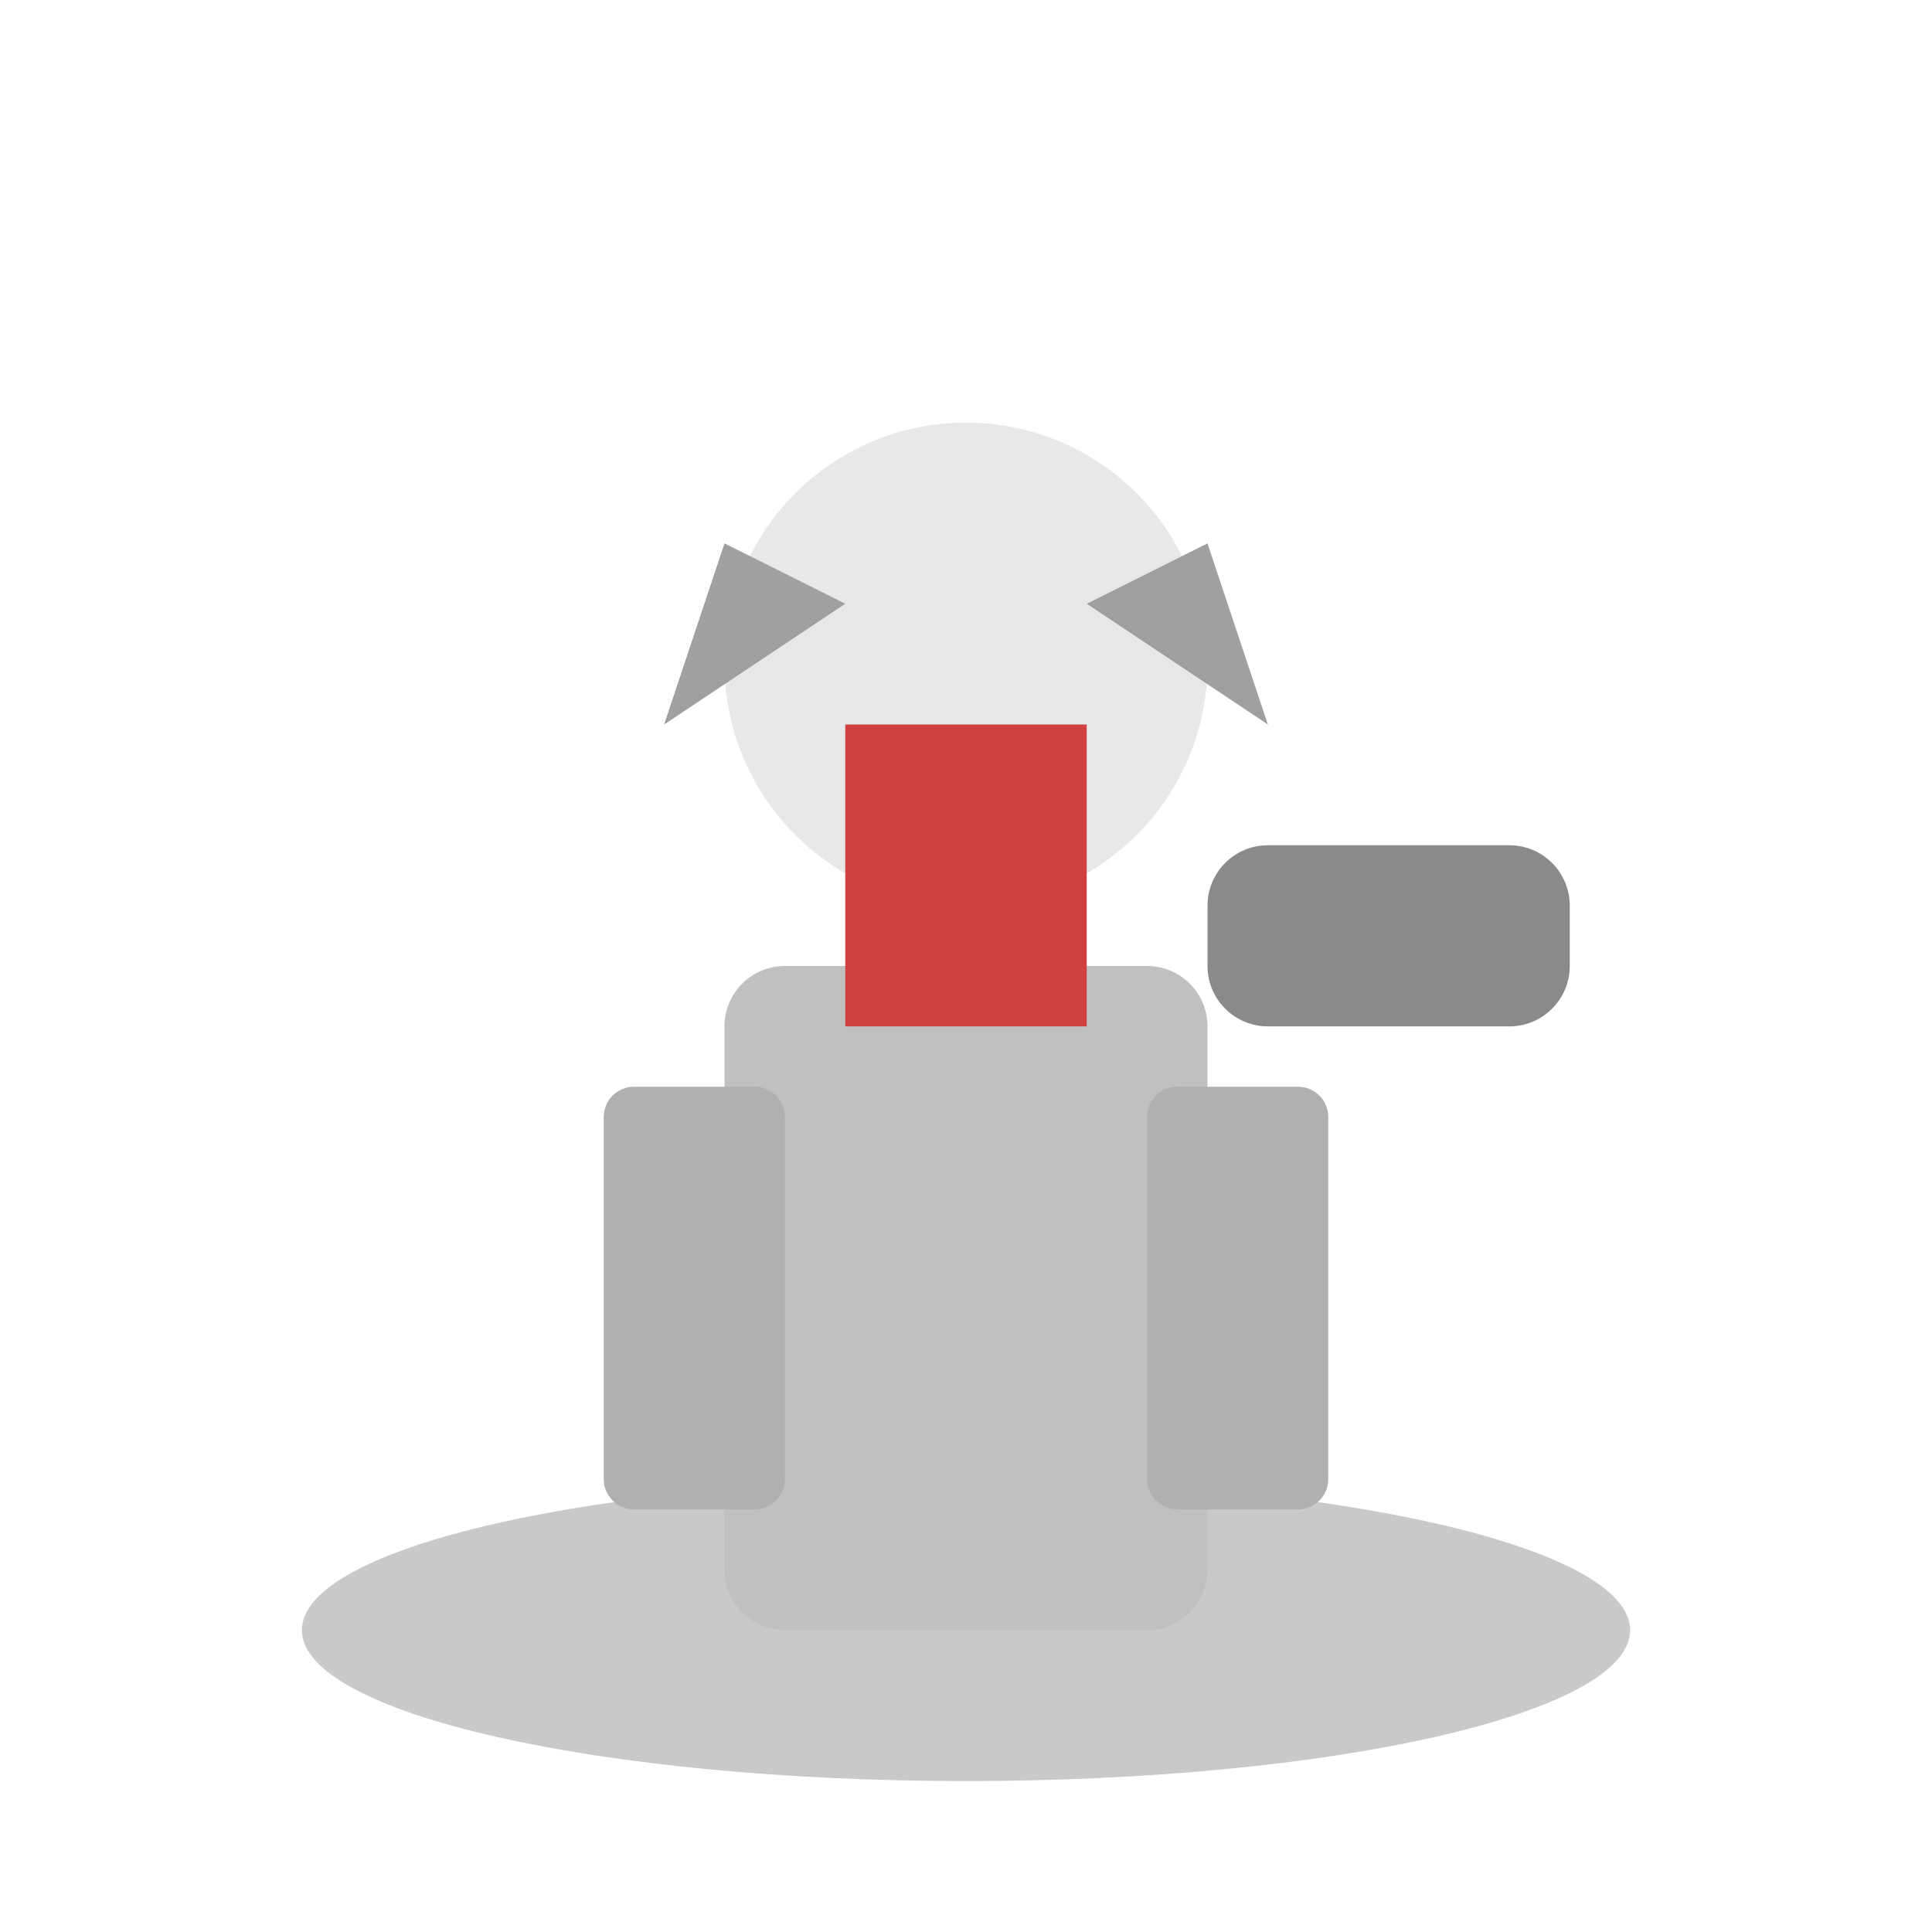
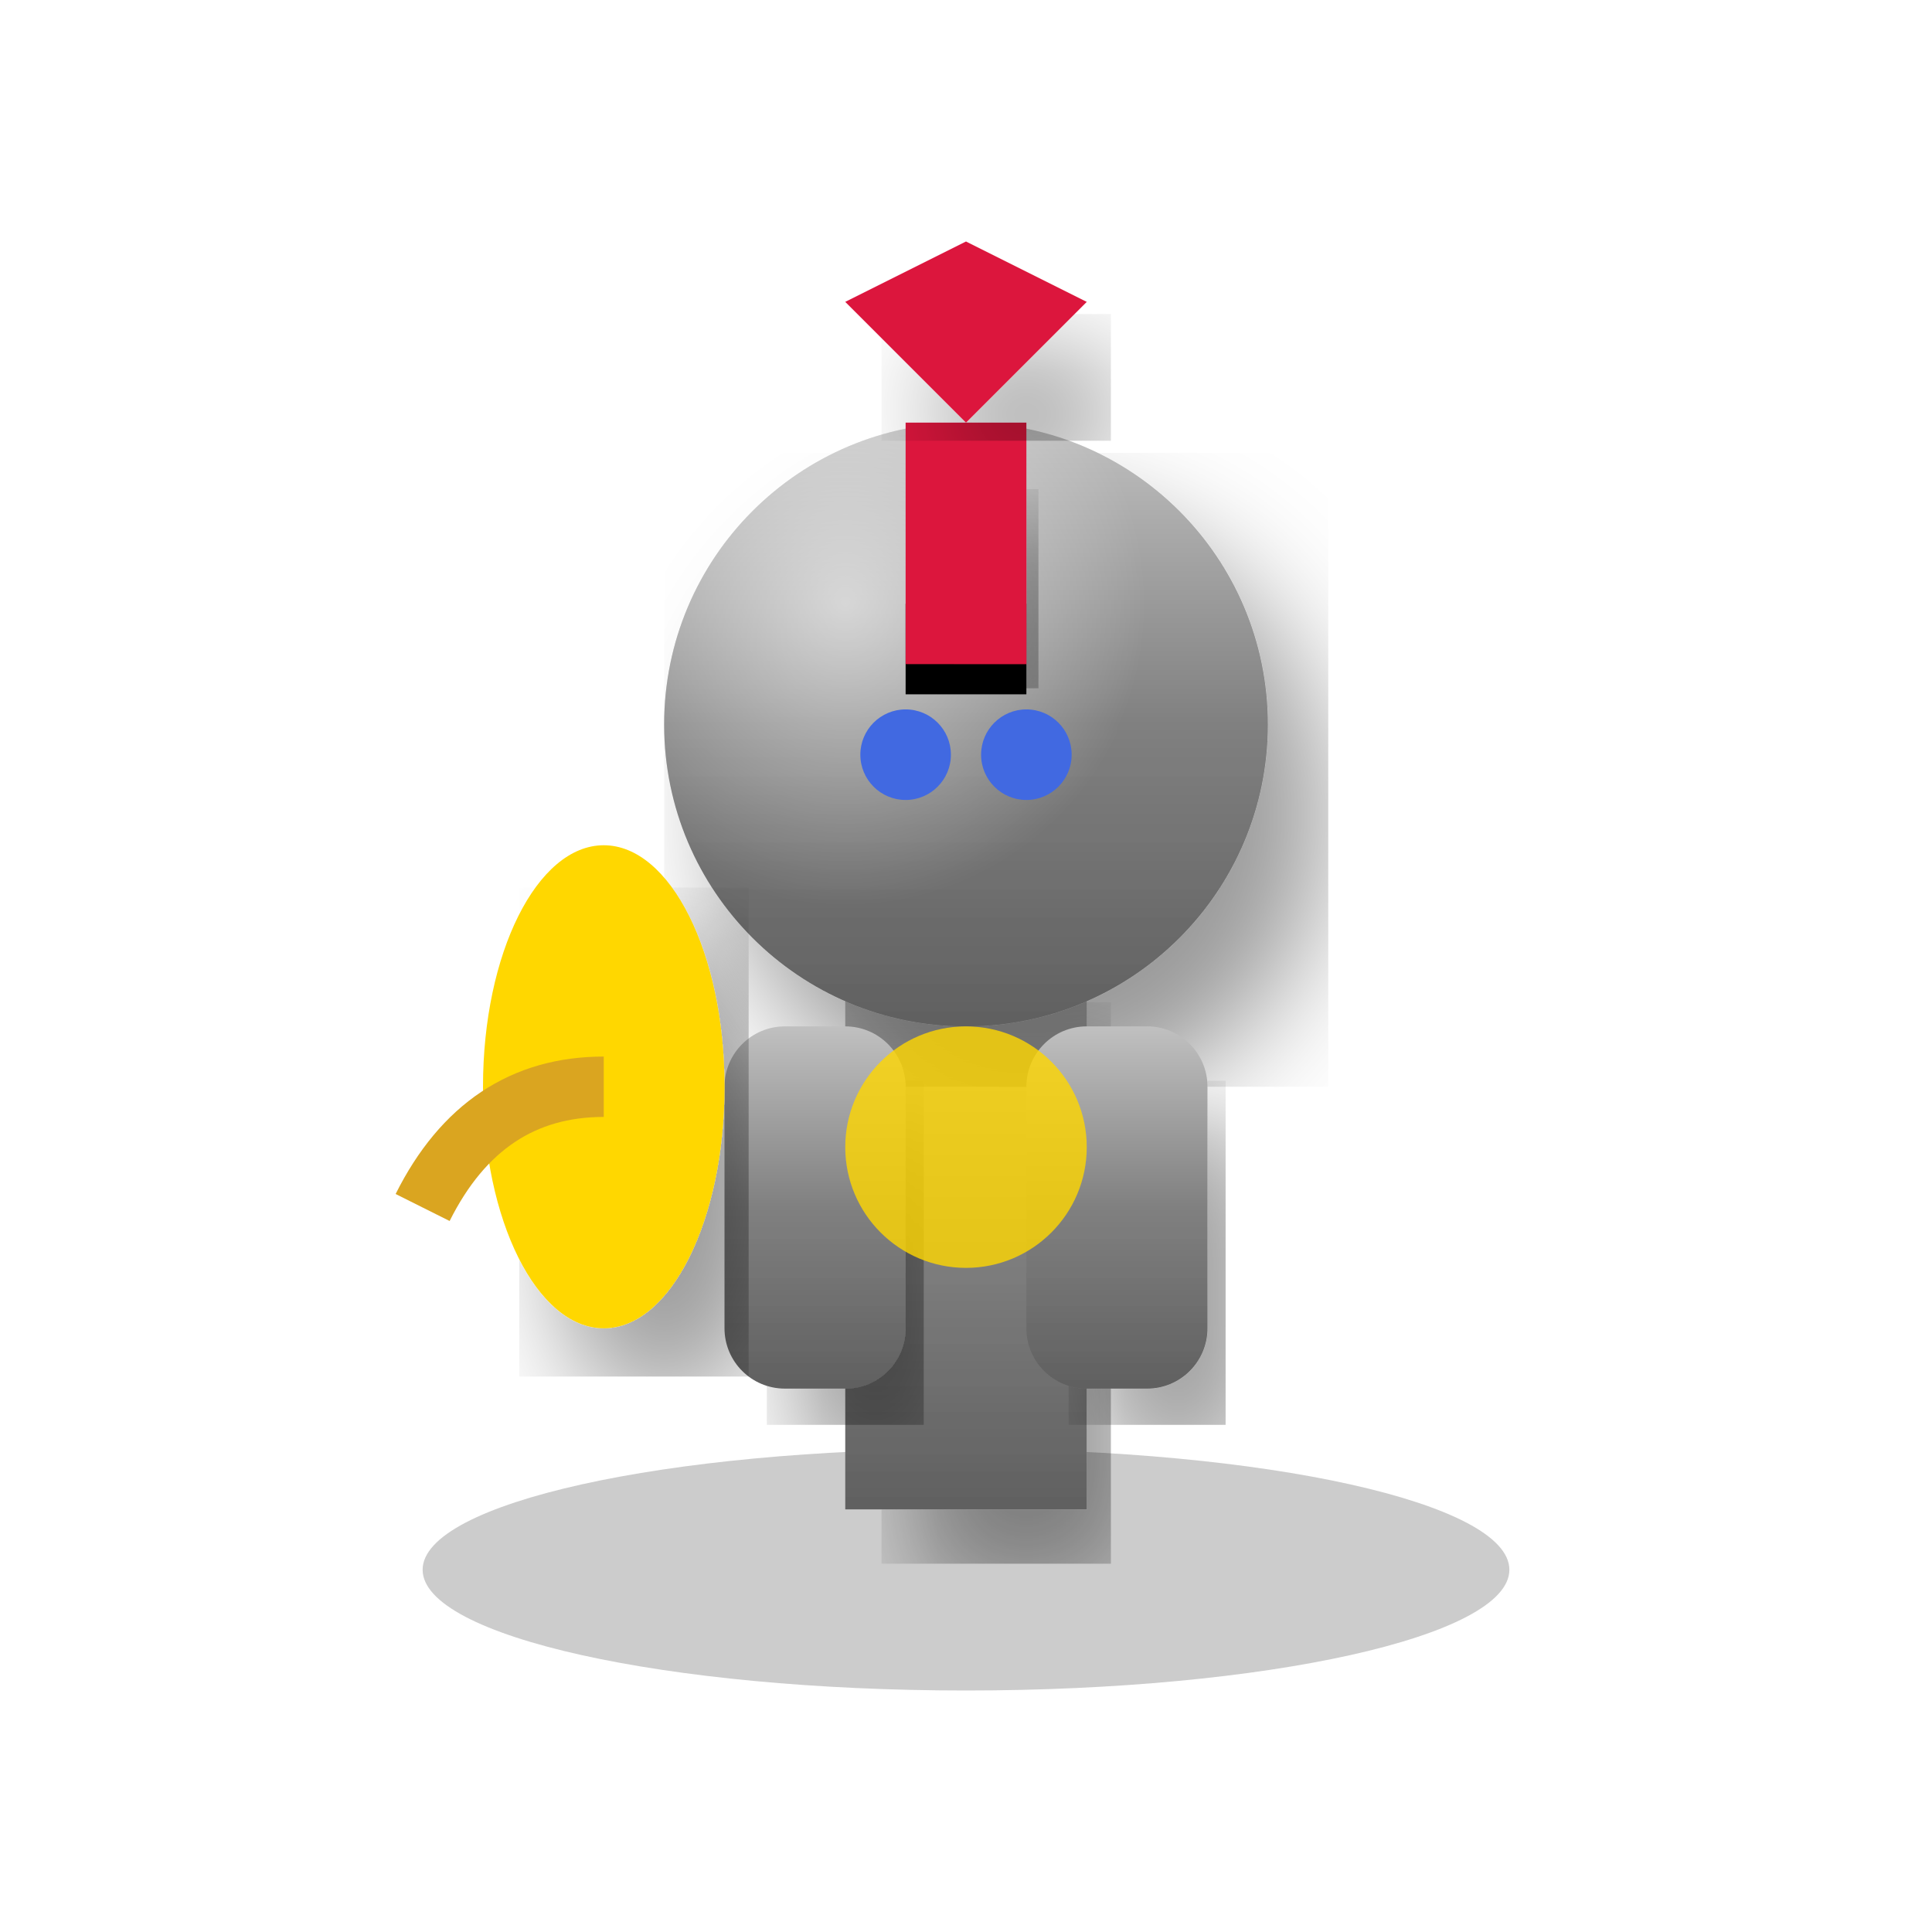
<svg xmlns="http://www.w3.org/2000/svg" viewBox="0 0 64 64">
-   <ellipse cx="32" cy="54" rx="22" ry="5" fill="#4a4a4a" opacity="0.3" />
-   <rect x="24" y="32" width="16" height="22" fill="#c0c0c0" rx="2" />
-   <circle cx="32" cy="22" r="8" fill="#e8e8e8" />
-   <path d="M 24 18 L 22 24 L 28 20 Z" fill="#a0a0a0" />
-   <path d="M 40 18 L 42 24 L 36 20 Z" fill="#a0a0a0" />
-   <rect x="20" y="36" width="6" height="14" fill="#b0b0b0" rx="1" />
-   <rect x="38" y="36" width="6" height="14" fill="#b0b0b0" rx="1" />
-   <rect x="28" y="24" width="8" height="10" fill="#d04040" />
-   <rect x="40" y="28" width="12" height="6" fill="#8a8a8a" rx="2" />
+   <defs>
+     <linearGradient id="metalGrad" x1="0%" y1="0%" x2="0%" y2="100%">
+       <stop offset="0%" style="stop-color:#C0C0C0" />
+       <stop offset="50%" style="stop-color:#808080" />
+       <stop offset="100%" style="stop-color:#606060" />
+     </linearGradient>
+     <radialGradient id="shineGrad" cx="30%" cy="30%">
+       <stop offset="0%" style="stop-color:#fff;stop-opacity:0.6" />
+       <stop offset="100%" style="stop-color:#fff;stop-opacity:0" />
+     </radialGradient>
+     <filter id="shadow">
+       <feDropShadow dx="2" dy="3" stdDeviation="2" flood-opacity="0.4" />
+     </filter>
+   </defs>
+   <ellipse cx="32" cy="52" rx="18" ry="4" fill="#000" opacity="0.2" />
+   <rect x="28" y="32" width="8" height="18" fill="url(#metalGrad)" filter="url(#shadow)" />
+   <circle cx="32" cy="24" r="10" fill="url(#metalGrad)" filter="url(#shadow)" />
+   <circle cx="32" cy="24" r="10" fill="url(#shineGrad)" />
+   <rect x="30" y="20" width="4" height="3" fill="#000" />
+   <circle cx="30" cy="25" r="1.5" fill="#4169E1" />
+   <circle cx="34" cy="25" r="1.5" fill="#4169E1" />
+   <rect x="24" y="34" width="6" height="12" rx="2" fill="url(#metalGrad)" filter="url(#shadow)" />
+   <rect x="34" y="34" width="6" height="12" rx="2" fill="url(#metalGrad)" filter="url(#shadow)" />
+   <ellipse cx="20" cy="36" rx="4" ry="8" fill="#FFD700" filter="url(#shadow)" />
+   <path d="M 20 36 Q 16 36 14 40" stroke="#DAA520" stroke-width="2" fill="none" />
+   <rect x="30" y="14" width="4" height="8" fill="#DC143C" filter="url(#shadow)" />
+   <path d="M 32 14 L 28 10 L 32 8 L 36 10 Z" fill="#DC143C" filter="url(#shadow)" />
+   <circle cx="32" cy="38" r="4" fill="#FFD700" opacity="0.8" />
</svg>
